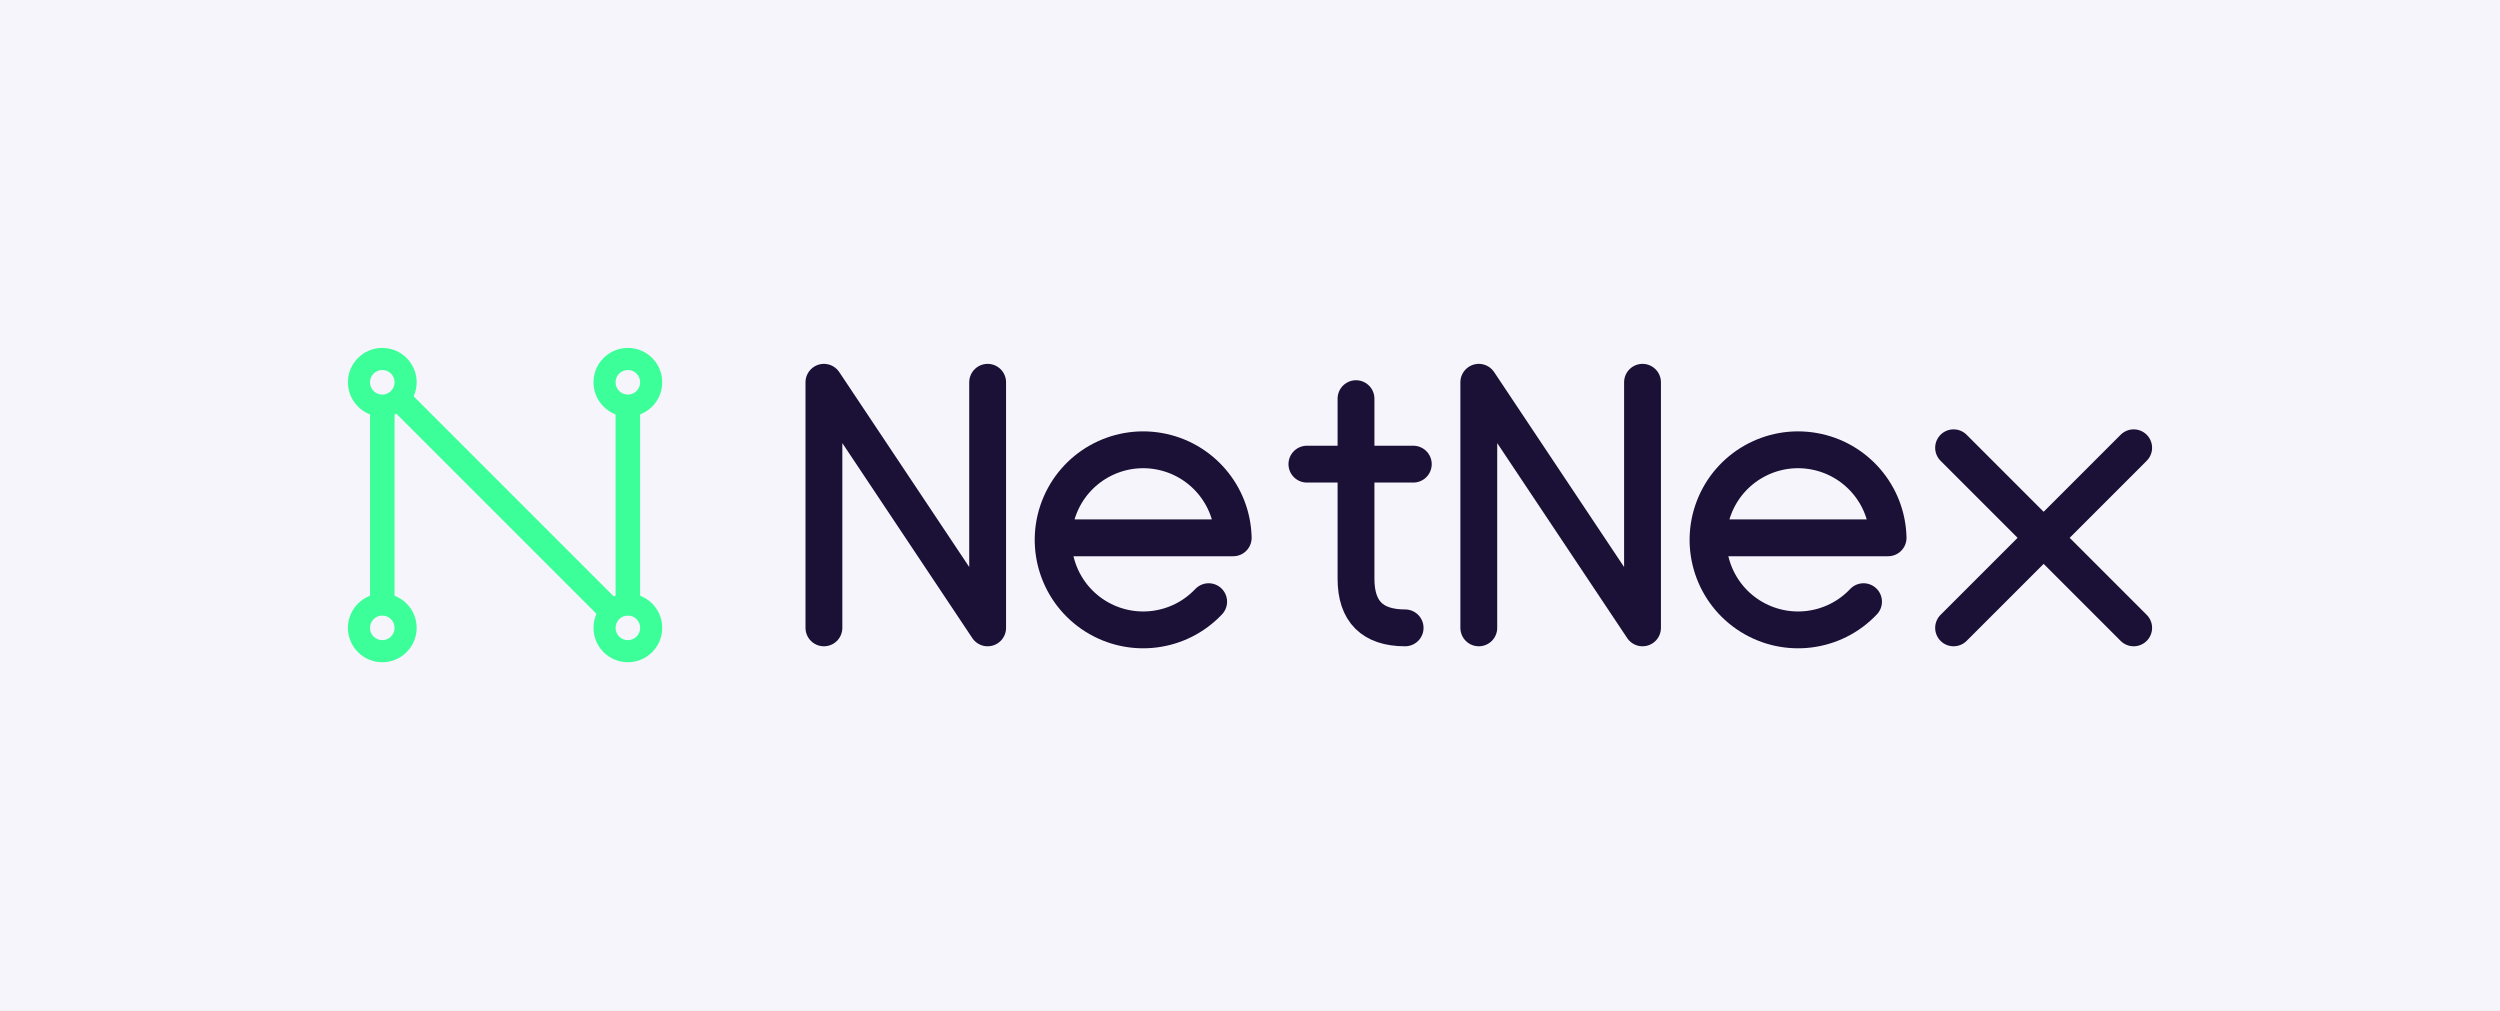
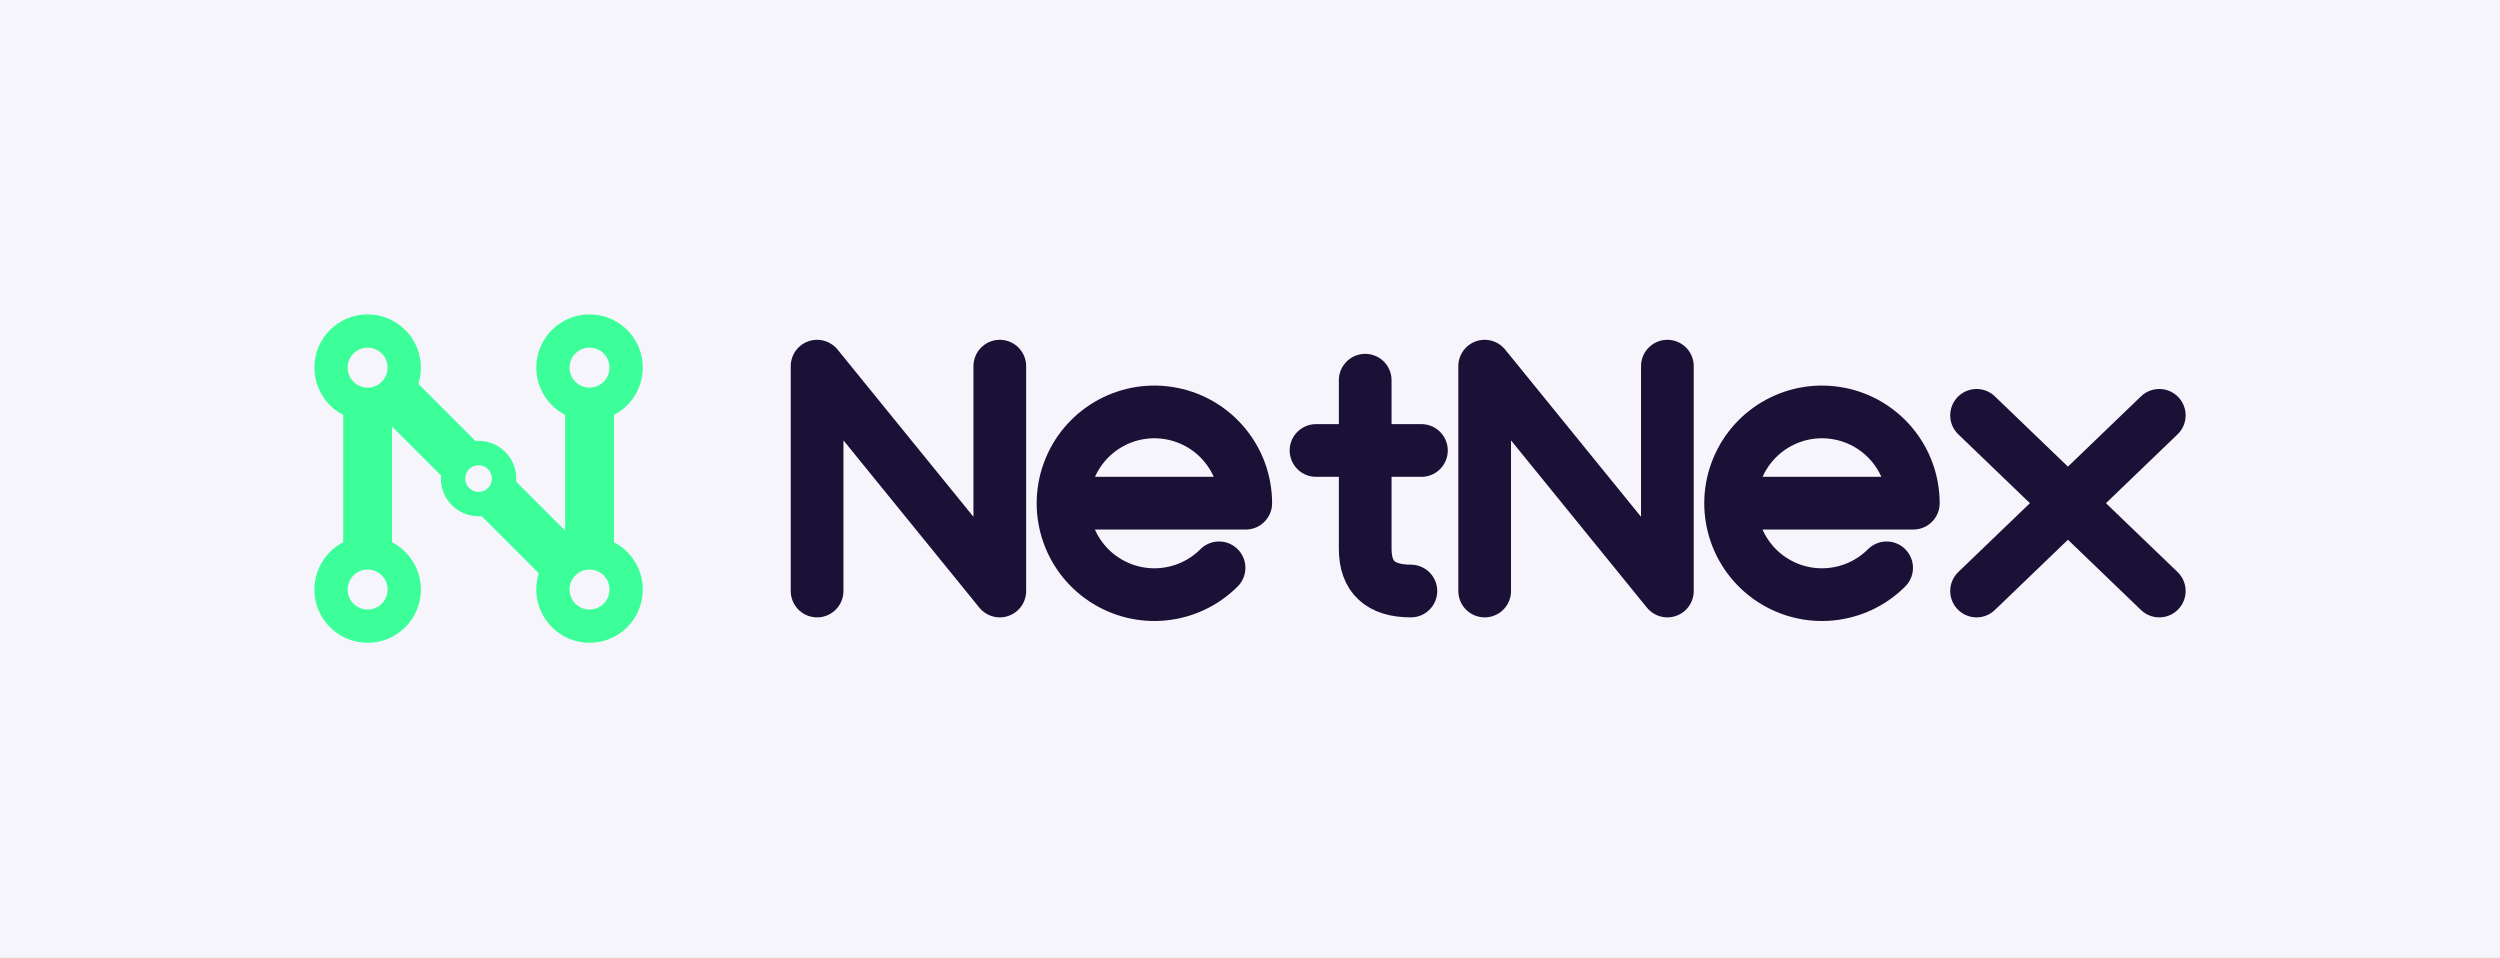
- <svg xmlns="http://www.w3.org/2000/svg" viewBox="0 0 1221.6 493.6" width="1221.6" height="493.6">
+ <svg xmlns="http://www.w3.org/2000/svg" viewBox="0 0 1351.9 517.6" width="1351.9" height="517.6">
  <defs>
-     <mask id="h" maskUnits="userSpaceOnUse" x="-30" y="-30" width="160" height="160">
-       <rect x="-30" y="-30" width="160" height="160" fill="#fff" />
+     <mask id="h" maskUnits="userSpaceOnUse" x="-40" y="-40" width="180" height="180">
+       <rect x="-40" y="-40" width="180" height="180" fill="#fff" />
      <g fill="#000">
-         <circle cx="0" cy="0" r="5" />
-         <circle cx="0" cy="100" r="5" />
-         <circle cx="100" cy="0" r="5" />
-         <circle cx="100" cy="100" r="5" />
+         <circle cx="0" cy="0" r="9" />
+         <circle cx="0" cy="100" r="9" />
+         <circle cx="100" cy="0" r="9" />
+         <circle cx="100" cy="100" r="9" />
+         <circle cx="50" cy="50" r="6" />
      </g>
    </mask>
  </defs>
-   <rect width="1221.6" height="493.6" fill="#F7F5FC" />
-   <g transform="translate(186.8 186.8) scale(1.2)">
+   <rect width="1351.9" height="517.6" fill="#F7F5FC" />
+   <g transform="translate(198.8 198.8) scale(1.2)">
    <g mask="url(#h)">
-       <path d="M0 100V0L100 100V0" fill="none" stroke="#3DFF9A" stroke-width="10" stroke-linecap="round" stroke-linejoin="round" />
+       <path d="M0 100V0L100 100V0" fill="none" stroke="#3DFF9A" stroke-width="22" stroke-linecap="round" stroke-linejoin="round" />
      <g fill="#3DFF9A">
-         <circle cx="0" cy="0" r="14" />
-         <circle cx="0" cy="100" r="14" />
-         <circle cx="100" cy="0" r="14" />
-         <circle cx="100" cy="100" r="14" />
+         <circle cx="0" cy="0" r="24" />
+         <circle cx="0" cy="100" r="24" />
+         <circle cx="100" cy="0" r="24" />
+         <circle cx="100" cy="100" r="24" />
+         <circle cx="50" cy="50" r="17" fill="#3DFF9A" />
      </g>
    </g>
  </g>
-   <g transform="translate(393.6 177.8) scale(2.0)">
-     <g transform="translate(4.5 4.5)" fill="none" stroke="#1B1035" stroke-width="9" stroke-linecap="round" stroke-linejoin="round">
-       <path d="M0 60V0L40 60V0" transform="translate(0 0)" />
-       <path d="M0 38H44A22 22 0 1 0 38 53.6" transform="translate(56 0)" />
-       <path d="M14 4V48Q14 60 26 60M2 20H28" transform="translate(116 0)" />
-       <path d="M0 60V0L40 60V0" transform="translate(160 0)" />
-       <path d="M0 38H44A22 22 0 1 0 38 53.6" transform="translate(216 0)" />
-       <path d="M0 16L44 60M44 16L0 60" transform="translate(276 0)" />
+   <g transform="translate(427.6 183.75) scale(1.9)">
+     <g transform="translate(7.5 7.5)" fill="none" stroke="#1B1035" stroke-width="15" stroke-linecap="round" stroke-linejoin="round">
+       <path d="M0 64V0L52 64V0" transform="translate(0 0)" />
+       <path d="M0 39H52A26 26 0 1 0 44.4 57.4" transform="translate(70 0)" />
+       <path d="M16 4V52Q16 64 29 64M2 24H32" transform="translate(140 0)" />
+       <path d="M0 64V0L52 64V0" transform="translate(190 0)" />
+       <path d="M0 39H52A26 26 0 1 0 44.4 57.4" transform="translate(260 0)" />
+       <path d="M0 14L52 64M52 14L0 64" transform="translate(330 0)" />
    </g>
  </g>
</svg>
